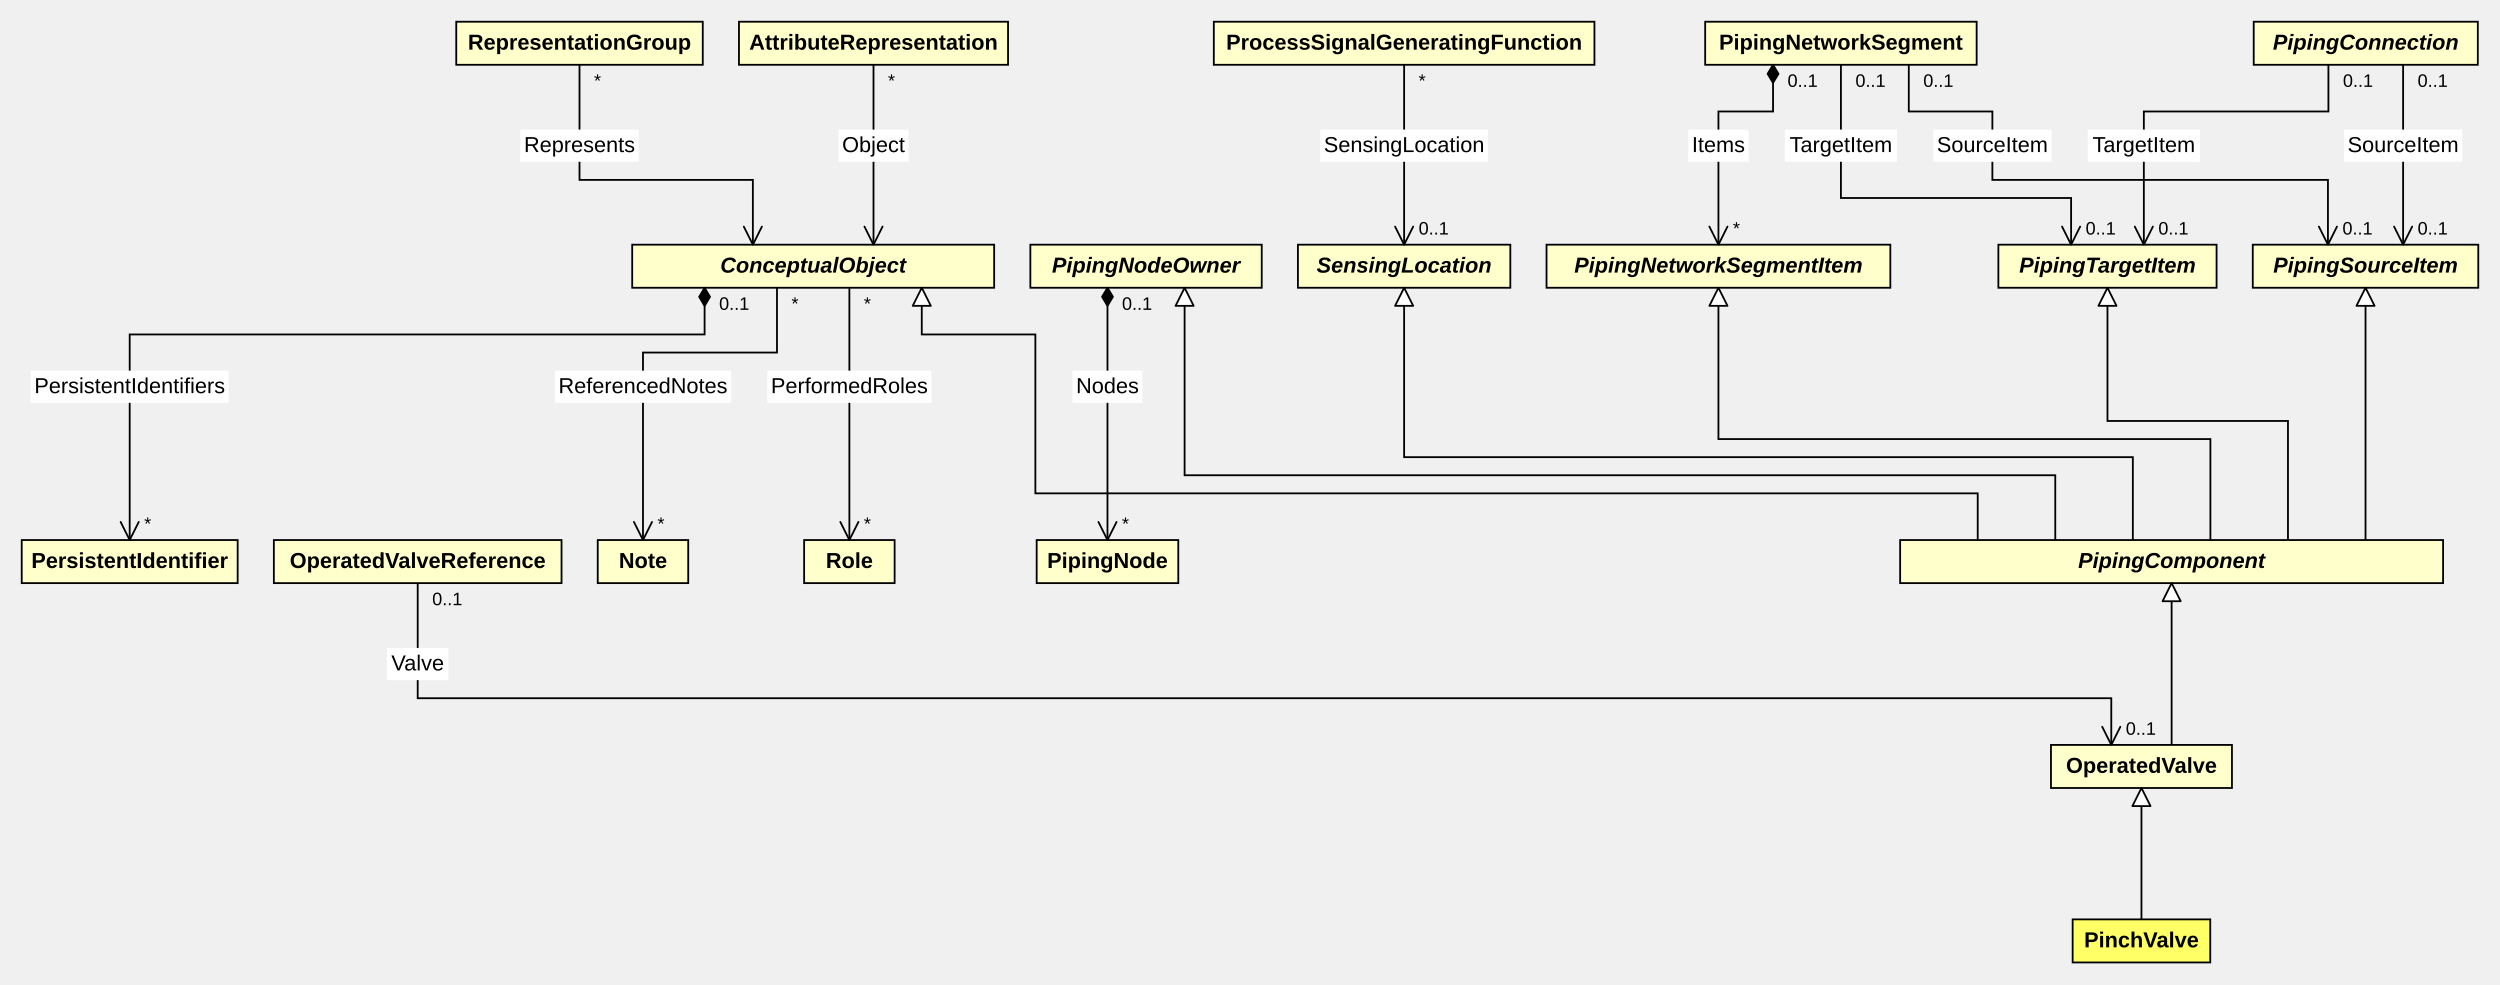
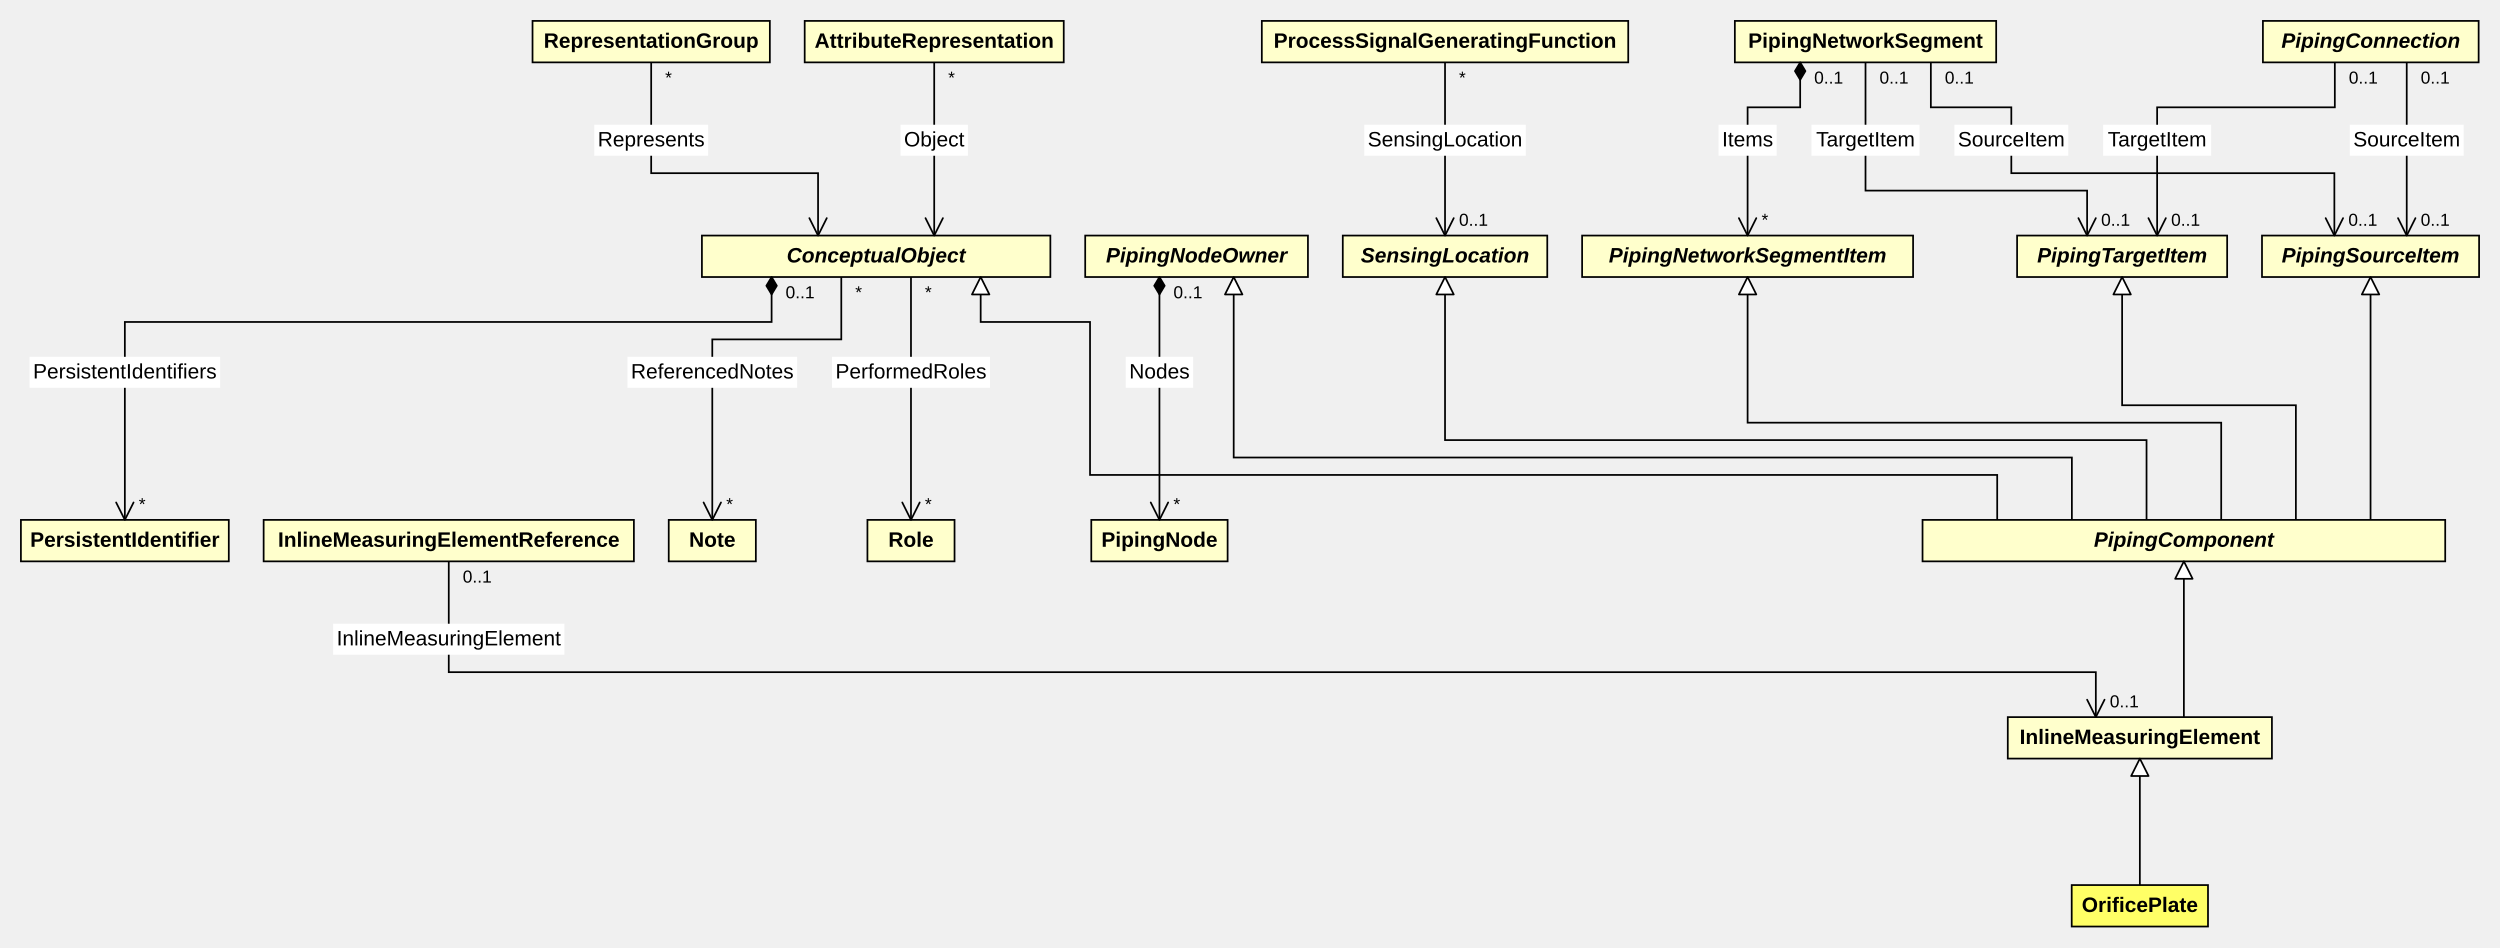
- <svg xmlns="http://www.w3.org/2000/svg" width="1381.367px" height="543.8px" viewBox="0.0 0.0 1381.367 543.8">
+ <svg xmlns="http://www.w3.org/2000/svg" width="1434.921px" height="543.8px" viewBox="0.0 0.0 1434.921 543.8">
  <style>
            .uml-foreground-stroke {
                stroke: black;
                stroke-width: 1px;
            }
            
            .uml-foreground-fill {
                fill: black;
            }
            
            .uml-background_color-type {
                fill: #ffffcc;
            }
            
            .uml-background_color-main_type {
                fill: #ffff66;
            }
            
            .uml-background_color-instance {
                fill: blue;
            }
            
            .uml-background_color-background {
                fill: white;
            }
            
            .uml-background_color-foreground {
                fill: black;
            }
            
            .uml-font-normal {
                font-family: Arial;
            }
            
            .uml-font-element {
                font-family: Arial;
            }
            
            .uml-fontsize-normal {
                font-size: 10px;
            }

            .uml-fontsize-large {
                font-size: 12px;
            }
            
            .uml-source_marker-closed_arrow {
                marker-start: url(#uml-marker-closed_arrow);
            }
            
            .uml-source_marker-open_arrow {
                marker-start: url(#uml-marker-open_arrow);
            }
            
            .uml-source_marker-filled_diamond {
                marker-start: url(#uml-marker-filled_diamond);
            }

            .uml-target_marker-closed_arrow {
                marker-end: url(#uml-marker-closed_arrow);
            }
            
            .uml-target_marker-open_arrow {
                marker-end: url(#uml-marker-open_arrow);
            }
            
            .uml-target_marker-filled_diamond {
                marker-end: url(#uml-marker-filled_diamond);
            }

            </style>
  <defs>
    <marker id="uml-marker-closed_arrow" viewBox="-2 -2 14 14" refX="10" refY="5.0" markerWidth="14" markerHeight="14" orient="auto-start-reverse">
      <path d="M 0 0 L 10 5.0 L 0 10 Z" stroke-linejoin="round" stroke-linecap="round" class="uml-foreground-stroke uml-background_color-background" />
    </marker>
    <marker id="uml-marker-open_arrow" viewBox="-2 -2 14 14" refX="10" refY="5.0" markerWidth="14" markerHeight="14" orient="auto-start-reverse">
      <path d="M 0 0 L 10 5.0 L 0 10" stroke-linejoin="round" stroke-linecap="round" fill="none" class="uml-foreground-stroke" />
    </marker>
    <marker id="uml-marker-filled_diamond" viewBox="-2 -2 14 14" refX="10" refY="5.0" markerWidth="14" markerHeight="14" orient="auto-start-reverse">
      <path d="M 0 5.0 L      5.0 2.0        10 5.0      5.0 8.0 Z       " stroke-linejoin="round" stroke-linecap="round" class="uml-foreground-stroke uml-background_color-foreground" />
    </marker>
  </defs>
-   <rect class="uml-background_color-type uml-foreground-stroke" x="349.321" y="135.2" width="200.0" height="23.8" />
-   <text x="449.321" text-anchor="middle" font-size="0px" y="150.64">
+   <rect class="uml-background_color-type uml-foreground-stroke" x="402.875" y="135.2" width="200.0" height="23.8" />
+   <text x="502.875" text-anchor="middle" font-size="0px" y="150.64">
    <a href="../dexpi-models/Core/ConceptualObject.html">
      <tspan class="uml-foreground-fill uml-font-element uml-fontsize-large" font-weight="bold" font-style="italic">ConceptualObject</tspan>
    </a>
  </text>
-   <rect class="uml-background_color-type uml-foreground-stroke" x="717.161" y="135.2" width="117.369" height="23.8" />
-   <text x="775.845" text-anchor="middle" font-size="0px" y="150.64">
+   <rect class="uml-background_color-type uml-foreground-stroke" x="770.715" y="135.2" width="117.369" height="23.8" />
+   <text x="829.399" text-anchor="middle" font-size="0px" y="150.64">
    <a href="../dexpi-models/Plant/Instrumentation/SensingLocation.html">
      <tspan class="uml-foreground-fill uml-font-element uml-fontsize-large" font-weight="bold" font-style="italic">SensingLocation</tspan>
    </a>
  </text>
-   <rect class="uml-background_color-type uml-foreground-stroke" x="1049.921" y="298.4" width="300.0" height="23.8" />
-   <text x="1199.921" text-anchor="middle" font-size="0px" y="313.84">
+   <rect class="uml-background_color-type uml-foreground-stroke" x="1103.475" y="298.4" width="300.0" height="23.8" />
+   <text x="1253.475" text-anchor="middle" font-size="0px" y="313.84">
    <a href="../dexpi-models/Plant/Piping/PipingComponent.html">
      <tspan class="uml-foreground-fill uml-font-element uml-fontsize-large" font-weight="bold" font-style="italic">PipingComponent</tspan>
    </a>
  </text>
-   <rect class="uml-background_color-type uml-foreground-stroke" x="1245.285" y="12.0" width="123.82" height="23.8" />
-   <text x="1307.195" text-anchor="middle" font-size="0px" y="27.44">
+   <rect class="uml-background_color-type uml-foreground-stroke" x="1298.839" y="12.0" width="123.82" height="23.8" />
+   <text x="1360.749" text-anchor="middle" font-size="0px" y="27.44">
    <a href="../dexpi-models/Plant/Piping/PipingConnection.html">
      <tspan class="uml-foreground-fill uml-font-element uml-fontsize-large" font-weight="bold" font-style="italic">PipingConnection</tspan>
    </a>
  </text>
-   <rect class="uml-background_color-type uml-foreground-stroke" x="854.529" y="135.2" width="189.969" height="23.8" />
-   <text x="949.514" text-anchor="middle" font-size="0px" y="150.64">
+   <rect class="uml-background_color-type uml-foreground-stroke" x="908.083" y="135.2" width="189.969" height="23.8" />
+   <text x="1003.068" text-anchor="middle" font-size="0px" y="150.64">
    <a href="../dexpi-models/Plant/Piping/PipingNetworkSegmentItem.html">
      <tspan class="uml-foreground-fill uml-font-element uml-fontsize-large" font-weight="bold" font-style="italic">PipingNetworkSegmentItem</tspan>
    </a>
  </text>
-   <rect class="uml-background_color-type uml-foreground-stroke" x="569.321" y="135.2" width="127.84" height="23.8" />
-   <text x="633.241" text-anchor="middle" font-size="0px" y="150.64">
+   <rect class="uml-background_color-type uml-foreground-stroke" x="622.875" y="135.2" width="127.84" height="23.8" />
+   <text x="686.795" text-anchor="middle" font-size="0px" y="150.64">
    <a href="../dexpi-models/Plant/Piping/PipingNodeOwner.html">
      <tspan class="uml-foreground-fill uml-font-element uml-fontsize-large" font-weight="bold" font-style="italic">PipingNodeOwner</tspan>
    </a>
  </text>
-   <rect class="uml-background_color-type uml-foreground-stroke" x="1244.76" y="135.2" width="124.607" height="23.8" />
-   <text x="1307.064" text-anchor="middle" font-size="0px" y="150.64">
+   <rect class="uml-background_color-type uml-foreground-stroke" x="1298.314" y="135.2" width="124.607" height="23.8" />
+   <text x="1360.618" text-anchor="middle" font-size="0px" y="150.64">
    <a href="../dexpi-models/Plant/Piping/PipingSourceItem.html">
      <tspan class="uml-foreground-fill uml-font-element uml-fontsize-large" font-weight="bold" font-style="italic">PipingSourceItem</tspan>
    </a>
  </text>
-   <rect class="uml-background_color-type uml-foreground-stroke" x="1104.194" y="135.2" width="120.566" height="23.8" />
-   <text x="1164.477" text-anchor="middle" font-size="0px" y="150.64">
+   <rect class="uml-background_color-type uml-foreground-stroke" x="1157.748" y="135.2" width="120.566" height="23.8" />
+   <text x="1218.031" text-anchor="middle" font-size="0px" y="150.64">
    <a href="../dexpi-models/Plant/Piping/PipingTargetItem.html">
      <tspan class="uml-foreground-fill uml-font-element uml-fontsize-large" font-weight="bold" font-style="italic">PipingTargetItem</tspan>
    </a>
  </text>
-   <rect class="uml-background_color-type uml-foreground-stroke" x="408.312" y="12.0" width="148.684" height="23.8" />
-   <text x="482.654" text-anchor="middle" font-size="0px" y="27.44">
+   <rect class="uml-background_color-type uml-foreground-stroke" x="461.866" y="12.0" width="148.684" height="23.8" />
+   <text x="536.208" text-anchor="middle" font-size="0px" y="27.44">
    <a href="../dexpi-models/Core/Diagram/AttributeRepresentation.html">
      <tspan class="uml-foreground-fill uml-font-element uml-fontsize-large" font-weight="bold">AttributeRepresentation</tspan>
    </a>
  </text>
-   <rect class="uml-background_color-type uml-foreground-stroke" x="252.1" y="12.0" width="136.212" height="23.8" />
-   <text x="320.206" text-anchor="middle" font-size="0px" y="27.44">
+   <rect class="uml-background_color-type uml-foreground-stroke" x="305.654" y="12.0" width="136.212" height="23.8" />
+   <text x="373.76" text-anchor="middle" font-size="0px" y="27.44">
    <a href="../dexpi-models/Core/Diagram/RepresentationGroup.html">
      <tspan class="uml-foreground-fill uml-font-element uml-fontsize-large" font-weight="bold">RepresentationGroup</tspan>
    </a>
  </text>
-   <rect class="uml-background_color-type uml-foreground-stroke" x="330.277" y="298.4" width="50.0" height="23.8" />
-   <text x="355.277" text-anchor="middle" font-size="0px" y="313.84">
+   <rect class="uml-background_color-type uml-foreground-stroke" x="383.831" y="298.4" width="50.0" height="23.8" />
+   <text x="408.831" text-anchor="middle" font-size="0px" y="313.84">
    <a href="../dexpi-models/Core/Note.html">
      <tspan class="uml-foreground-fill uml-font-element uml-fontsize-large" font-weight="bold">Note</tspan>
    </a>
  </text>
  <rect class="uml-background_color-type uml-foreground-stroke" x="12.0" y="298.4" width="119.319" height="23.8" />
  <text x="71.659" text-anchor="middle" font-size="0px" y="313.84">
    <a href="../dexpi-models/Core/PersistentIdentifier.html">
      <tspan class="uml-foreground-fill uml-font-element uml-fontsize-large" font-weight="bold">PersistentIdentifier</tspan>
    </a>
  </text>
-   <rect class="uml-background_color-type uml-foreground-stroke" x="444.321" y="298.4" width="50.0" height="23.8" />
-   <text x="469.321" text-anchor="middle" font-size="0px" y="313.84">
+   <rect class="uml-background_color-type uml-foreground-stroke" x="497.875" y="298.4" width="50.0" height="23.8" />
+   <text x="522.875" text-anchor="middle" font-size="0px" y="313.84">
    <a href="../dexpi-models/Core/Role.html">
      <tspan class="uml-foreground-fill uml-font-element uml-fontsize-large" font-weight="bold">Role</tspan>
    </a>
  </text>
-   <rect class="uml-background_color-main_type uml-foreground-stroke" x="1145.235" y="508" width="76.039" height="23.8" />
-   <text x="1183.254" text-anchor="middle" font-size="0px" y="523.44">
-     <tspan class="uml-foreground-fill uml-font-element uml-fontsize-large" font-weight="bold">PinchValve</tspan>
-   </text>
-   <rect class="uml-background_color-type uml-foreground-stroke" x="151.319" y="298.4" width="158.958" height="23.8" />
-   <text x="230.798" text-anchor="middle" font-size="0px" y="313.84">
-     <a href="../dexpi-models/Plant/Instrumentation/OperatedValveReference.html">
-       <tspan class="uml-foreground-fill uml-font-element uml-fontsize-large" font-weight="bold">OperatedValveReference</tspan>
-     </a>
-   </text>
-   <rect class="uml-background_color-type uml-foreground-stroke" x="670.688" y="12.0" width="210.314" height="23.8" />
-   <text x="775.845" text-anchor="middle" font-size="0px" y="27.44">
+   <rect class="uml-background_color-main_type uml-foreground-stroke" x="1189.095" y="508" width="78.224" height="23.8" />
+   <text x="1228.207" text-anchor="middle" font-size="0px" y="523.44">
+     <tspan class="uml-foreground-fill uml-font-element uml-fontsize-large" font-weight="bold">OrificePlate</tspan>
+   </text>
+   <rect class="uml-background_color-type uml-foreground-stroke" x="151.319" y="298.4" width="212.512" height="23.8" />
+   <text x="257.575" text-anchor="middle" font-size="0px" y="313.84">
+     <a href="../dexpi-models/Plant/Instrumentation/InlineMeasuringElementReference.html">
+       <tspan class="uml-foreground-fill uml-font-element uml-fontsize-large" font-weight="bold">InlineMeasuringElementReference</tspan>
+     </a>
+   </text>
+   <rect class="uml-background_color-type uml-foreground-stroke" x="724.242" y="12.0" width="210.314" height="23.8" />
+   <text x="829.399" text-anchor="middle" font-size="0px" y="27.44">
    <a href="../dexpi-models/Plant/Instrumentation/ProcessSignalGeneratingFunction.html">
      <tspan class="uml-foreground-fill uml-font-element uml-fontsize-large" font-weight="bold">ProcessSignalGeneratingFunction</tspan>
    </a>
  </text>
-   <rect class="uml-background_color-type uml-foreground-stroke" x="1133.254" y="411.6" width="100.0" height="23.8" />
-   <text x="1183.254" text-anchor="middle" font-size="0px" y="427.04">
-     <a href="../dexpi-models/Plant/Piping/OperatedValve.html">
-       <tspan class="uml-foreground-fill uml-font-element uml-fontsize-large" font-weight="bold">OperatedValve</tspan>
-     </a>
-   </text>
-   <rect class="uml-background_color-type uml-foreground-stroke" x="942.192" y="12.0" width="150.0" height="23.8" />
-   <text x="1017.192" text-anchor="middle" font-size="0px" y="27.44">
+   <rect class="uml-background_color-type uml-foreground-stroke" x="1152.402" y="411.6" width="151.61" height="23.8" />
+   <text x="1228.207" text-anchor="middle" font-size="0px" y="427.04">
+     <a href="../dexpi-models/Plant/Piping/InlineMeasuringElement.html">
+       <tspan class="uml-foreground-fill uml-font-element uml-fontsize-large" font-weight="bold">InlineMeasuringElement</tspan>
+     </a>
+   </text>
+   <rect class="uml-background_color-type uml-foreground-stroke" x="995.747" y="12.0" width="150.0" height="23.8" />
+   <text x="1070.747" text-anchor="middle" font-size="0px" y="27.44">
    <a href="../dexpi-models/Plant/Piping/PipingNetworkSegment.html">
      <tspan class="uml-foreground-fill uml-font-element uml-fontsize-large" font-weight="bold">PipingNetworkSegment</tspan>
    </a>
  </text>
-   <rect class="uml-background_color-type uml-foreground-stroke" x="572.809" y="298.4" width="78.249" height="23.8" />
-   <text x="611.934" text-anchor="middle" font-size="0px" y="313.84">
+   <rect class="uml-background_color-type uml-foreground-stroke" x="626.363" y="298.4" width="78.249" height="23.8" />
+   <text x="665.488" text-anchor="middle" font-size="0px" y="313.84">
    <a href="../dexpi-models/Plant/Piping/PipingNode.html">
      <tspan class="uml-foreground-fill uml-font-element uml-fontsize-large" font-weight="bold">PipingNode</tspan>
    </a>
  </text>
-   <polyline class="uml-foreground-stroke uml-source_marker-closed_arrow" points="509.321,159.0 509.321,184.8 572.09,184.8 572.09,213.2 572.09,214.2 572.09,272.6 1092.778,272.6 1092.778,298.4" fill="none" />
-   <polyline class="uml-foreground-stroke uml-source_marker-closed_arrow" points="775.845,159.0 775.845,213.2 775.845,214.2 775.845,252.6 1178.492,252.6 1178.492,298.4" fill="none" />
-   <polyline class="uml-foreground-stroke uml-source_marker-closed_arrow" points="1199.921,322.2 1199.921,366.4 1199.921,367.4 1199.921,411.6" fill="none" />
-   <polyline class="uml-foreground-stroke uml-source_marker-closed_arrow" points="949.514,159.0 949.514,213.2 949.514,214.2 949.514,242.6 1221.349,242.6 1221.349,298.4" fill="none" />
-   <polyline class="uml-foreground-stroke uml-source_marker-closed_arrow" points="654.547,159.0 654.547,213.2 654.547,214.2 654.547,262.6 1135.635,262.6 1135.635,298.4" fill="none" />
-   <polyline class="uml-foreground-stroke uml-source_marker-closed_arrow" points="1307.064,159.0 1307.064,213.2 1307.064,214.2 1307.064,298.4" fill="none" />
-   <polyline class="uml-foreground-stroke uml-source_marker-closed_arrow" points="1164.477,159.0 1164.477,213.2 1164.477,214.2 1164.477,232.6 1264.207,232.6 1264.207,298.4" fill="none" />
-   <polyline class="uml-foreground-stroke uml-source_marker-closed_arrow" points="1183.254,435.4 1183.254,471.2 1183.254,472.2 1183.254,508" fill="none" />
-   <rect class="uml-background_color-background " x="423.97" y="204.8" width="90.701" height="17.8" />
-   <text x="469.321" text-anchor="middle" font-size="0px" y="217.24">
+   <polyline class="uml-foreground-stroke uml-source_marker-closed_arrow" points="562.875,159.0 562.875,184.8 625.644,184.8 625.644,213.2 625.644,214.2 625.644,272.6 1146.332,272.6 1146.332,298.4" fill="none" />
+   <polyline class="uml-foreground-stroke uml-source_marker-closed_arrow" points="829.399,159.0 829.399,213.2 829.399,214.2 829.399,252.6 1232.046,252.6 1232.046,298.4" fill="none" />
+   <polyline class="uml-foreground-stroke uml-source_marker-closed_arrow" points="1253.475,322.2 1253.475,366.4 1253.475,367.4 1253.475,411.6" fill="none" />
+   <polyline class="uml-foreground-stroke uml-source_marker-closed_arrow" points="1003.068,159.0 1003.068,213.2 1003.068,214.2 1003.068,242.6 1274.903,242.6 1274.903,298.4" fill="none" />
+   <polyline class="uml-foreground-stroke uml-source_marker-closed_arrow" points="708.101,159.0 708.101,213.2 708.101,214.2 708.101,262.6 1189.189,262.6 1189.189,298.4" fill="none" />
+   <polyline class="uml-foreground-stroke uml-source_marker-closed_arrow" points="1360.618,159.0 1360.618,213.2 1360.618,214.2 1360.618,298.4" fill="none" />
+   <polyline class="uml-foreground-stroke uml-source_marker-closed_arrow" points="1218.031,159.0 1218.031,213.2 1218.031,214.2 1218.031,232.6 1317.761,232.6 1317.761,298.4" fill="none" />
+   <polyline class="uml-foreground-stroke uml-source_marker-closed_arrow" points="1228.207,435.4 1228.207,471.2 1228.207,472.2 1228.207,508" fill="none" />
+   <rect class="uml-background_color-background " x="477.524" y="204.8" width="90.701" height="17.8" />
+   <text x="522.875" text-anchor="middle" font-size="0px" y="217.24">
    <a href="../dexpi-models/Core/ConceptualObject.html#sp:core.conceptualobject.performedroles">
      <tspan class="uml-foreground-fill uml-font-element uml-fontsize-large">PerformedRoles</tspan>
    </a>
  </text>
-   <polyline class="uml-foreground-stroke" points="469.321,159.0 469.321,204.8" fill="none" />
-   <polyline class="uml-foreground-stroke uml-target_marker-open_arrow" points="469.321,222.6 469.321,298.4" fill="none" />
-   <text x="477.321" font-size="0px" y="171.2">
-     <tspan class="uml-foreground-fill uml-font-normal uml-fontsize-normal">*</tspan>
-   </text>
-   <text x="477.321" font-size="0px" y="292.8">
+   <polyline class="uml-foreground-stroke" points="522.875,159.0 522.875,204.8" fill="none" />
+   <polyline class="uml-foreground-stroke uml-target_marker-open_arrow" points="522.875,222.6 522.875,298.4" fill="none" />
+   <text x="530.875" font-size="0px" y="171.2">
+     <tspan class="uml-foreground-fill uml-font-normal uml-fontsize-normal">*</tspan>
+   </text>
+   <text x="530.875" font-size="0px" y="292.8">
    <tspan class="uml-foreground-fill uml-font-normal uml-fontsize-normal">*</tspan>
  </text>
  <rect class="uml-background_color-background " x="16.969" y="204.8" width="109.381" height="17.8" />
  <text x="71.659" text-anchor="middle" font-size="0px" y="217.24">
    <a href="../dexpi-models/Core/ConceptualObject.html#sp:core.conceptualobject.persistentidentifiers">
      <tspan class="uml-foreground-fill uml-font-element uml-fontsize-large">PersistentIdentifiers</tspan>
    </a>
  </text>
-   <polyline class="uml-foreground-stroke uml-source_marker-filled_diamond" points="389.321,159.0 389.321,184.8 71.659,184.8 71.659,204.8" fill="none" />
+   <polyline class="uml-foreground-stroke uml-source_marker-filled_diamond" points="442.875,159.0 442.875,184.8 71.659,184.8 71.659,204.8" fill="none" />
  <polyline class="uml-foreground-stroke uml-target_marker-open_arrow" points="71.659,222.6 71.659,298.4" fill="none" />
-   <text x="397.321" font-size="0px" y="171.2">
+   <text x="450.875" font-size="0px" y="171.2">
    <tspan class="uml-foreground-fill uml-font-normal uml-fontsize-normal">0..1</tspan>
  </text>
  <text x="79.659" font-size="0px" y="292.8">
    <tspan class="uml-foreground-fill uml-font-normal uml-fontsize-normal">*</tspan>
  </text>
-   <rect class="uml-background_color-background " x="306.583" y="204.8" width="97.387" height="17.8" />
-   <text x="355.277" text-anchor="middle" font-size="0px" y="217.24">
+   <rect class="uml-background_color-background " x="360.137" y="204.8" width="97.387" height="17.8" />
+   <text x="408.831" text-anchor="middle" font-size="0px" y="217.24">
    <a href="../dexpi-models/Core/ConceptualObject.html#sp:core.conceptualobject.referencednotes">
      <tspan class="uml-foreground-fill uml-font-element uml-fontsize-large">ReferencedNotes</tspan>
    </a>
  </text>
-   <polyline class="uml-foreground-stroke" points="429.321,159.0 429.321,194.8 355.277,194.8 355.277,204.8" fill="none" />
-   <polyline class="uml-foreground-stroke uml-target_marker-open_arrow" points="355.277,222.6 355.277,298.4" fill="none" />
-   <text x="437.321" font-size="0px" y="171.2">
-     <tspan class="uml-foreground-fill uml-font-normal uml-fontsize-normal">*</tspan>
-   </text>
-   <text x="363.277" font-size="0px" y="292.8">
-     <tspan class="uml-foreground-fill uml-font-normal uml-fontsize-normal">*</tspan>
-   </text>
-   <rect class="uml-background_color-background " x="463.313" y="71.6" width="38.682" height="17.8" />
-   <text x="482.654" text-anchor="middle" font-size="0px" y="84.04">
+   <polyline class="uml-foreground-stroke" points="482.875,159.0 482.875,194.8 408.831,194.8 408.831,204.8" fill="none" />
+   <polyline class="uml-foreground-stroke uml-target_marker-open_arrow" points="408.831,222.6 408.831,298.4" fill="none" />
+   <text x="490.875" font-size="0px" y="171.2">
+     <tspan class="uml-foreground-fill uml-font-normal uml-fontsize-normal">*</tspan>
+   </text>
+   <text x="416.831" font-size="0px" y="292.8">
+     <tspan class="uml-foreground-fill uml-font-normal uml-fontsize-normal">*</tspan>
+   </text>
+   <rect class="uml-background_color-background " x="516.867" y="71.6" width="38.682" height="17.8" />
+   <text x="536.208" text-anchor="middle" font-size="0px" y="84.04">
    <a href="../dexpi-models/Core/Diagram/AttributeRepresentation.html#sp:core.diagram.attributerepresentation.object">
      <tspan class="uml-foreground-fill uml-font-element uml-fontsize-large">Object</tspan>
    </a>
  </text>
-   <polyline class="uml-foreground-stroke" points="482.654,35.8 482.654,71.6" fill="none" />
-   <polyline class="uml-foreground-stroke uml-target_marker-open_arrow" points="482.654,89.4 482.654,135.2" fill="none" />
-   <text x="490.654" font-size="0px" y="48.0">
-     <tspan class="uml-foreground-fill uml-font-normal uml-fontsize-normal">*</tspan>
-   </text>
-   <rect class="uml-background_color-background " x="287.523" y="71.6" width="65.365" height="17.8" />
-   <text x="320.206" text-anchor="middle" font-size="0px" y="84.04">
+   <polyline class="uml-foreground-stroke" points="536.208,35.8 536.208,71.6" fill="none" />
+   <polyline class="uml-foreground-stroke uml-target_marker-open_arrow" points="536.208,89.4 536.208,135.2" fill="none" />
+   <text x="544.208" font-size="0px" y="48.0">
+     <tspan class="uml-foreground-fill uml-font-normal uml-fontsize-normal">*</tspan>
+   </text>
+   <rect class="uml-background_color-background " x="341.077" y="71.6" width="65.365" height="17.8" />
+   <text x="373.76" text-anchor="middle" font-size="0px" y="84.04">
    <a href="../dexpi-models/Core/Diagram/RepresentationGroup.html#sp:core.diagram.representationgroup.represents">
      <tspan class="uml-foreground-fill uml-font-element uml-fontsize-large">Represents</tspan>
    </a>
  </text>
-   <polyline class="uml-foreground-stroke" points="320.206,35.8 320.206,71.6" fill="none" />
-   <polyline class="uml-foreground-stroke uml-target_marker-open_arrow" points="320.206,89.4 320.206,99.4 415.987,99.4 415.987,135.2" fill="none" />
-   <text x="328.206" font-size="0px" y="48.0">
-     <tspan class="uml-foreground-fill uml-font-normal uml-fontsize-normal">*</tspan>
-   </text>
-   <rect class="uml-background_color-background " x="213.789" y="358" width="34.018" height="17.8" />
-   <text x="230.798" text-anchor="middle" font-size="0px" y="370.44">
-     <a href="../dexpi-models/Plant/Instrumentation/OperatedValveReference.html#sp:plant.instrumentation.operatedvalvereference.valve">
-       <tspan class="uml-foreground-fill uml-font-element uml-fontsize-large">Valve</tspan>
-     </a>
-   </text>
-   <polyline class="uml-foreground-stroke" points="230.798,322.2 230.798,358" fill="none" />
-   <polyline class="uml-foreground-stroke uml-target_marker-open_arrow" points="230.798,375.8 230.798,385.8 1166.587,385.8 1166.587,411.6" fill="none" />
-   <text x="238.798" font-size="0px" y="334.4">
-     <tspan class="uml-foreground-fill uml-font-normal uml-fontsize-normal">0..1</tspan>
-   </text>
-   <text x="1174.587" font-size="0px" y="406">
-     <tspan class="uml-foreground-fill uml-font-normal uml-fontsize-normal">0..1</tspan>
-   </text>
-   <rect class="uml-background_color-background " x="729.478" y="71.6" width="92.734" height="17.8" />
-   <text x="775.845" text-anchor="middle" font-size="0px" y="84.04">
+   <polyline class="uml-foreground-stroke" points="373.76,35.8 373.76,71.6" fill="none" />
+   <polyline class="uml-foreground-stroke uml-target_marker-open_arrow" points="373.76,89.4 373.76,99.4 469.541,99.4 469.541,135.2" fill="none" />
+   <text x="381.76" font-size="0px" y="48.0">
+     <tspan class="uml-foreground-fill uml-font-normal uml-fontsize-normal">*</tspan>
+   </text>
+   <rect class="uml-background_color-background " x="191.207" y="358" width="132.736" height="17.8" />
+   <text x="257.575" text-anchor="middle" font-size="0px" y="370.44">
+     <a href="../dexpi-models/Plant/Instrumentation/InlineMeasuringElementReference.html#sp:plant.instrumentation.inlinemeasuringelementreference.inlinemeasuringelement">
+       <tspan class="uml-foreground-fill uml-font-element uml-fontsize-large">InlineMeasuringElement</tspan>
+     </a>
+   </text>
+   <polyline class="uml-foreground-stroke" points="257.575,322.2 257.575,358" fill="none" />
+   <polyline class="uml-foreground-stroke uml-target_marker-open_arrow" points="257.575,375.8 257.575,385.8 1202.938,385.8 1202.938,411.6" fill="none" />
+   <text x="265.575" font-size="0px" y="334.4">
+     <tspan class="uml-foreground-fill uml-font-normal uml-fontsize-normal">0..1</tspan>
+   </text>
+   <text x="1210.938" font-size="0px" y="406">
+     <tspan class="uml-foreground-fill uml-font-normal uml-fontsize-normal">0..1</tspan>
+   </text>
+   <rect class="uml-background_color-background " x="783.032" y="71.6" width="92.734" height="17.8" />
+   <text x="829.399" text-anchor="middle" font-size="0px" y="84.04">
    <a href="../dexpi-models/Plant/Instrumentation/ProcessSignalGeneratingFunction.html#sp:plant.instrumentation.processsignalgeneratingfunction.sensinglocation">
      <tspan class="uml-foreground-fill uml-font-element uml-fontsize-large">SensingLocation</tspan>
    </a>
  </text>
-   <polyline class="uml-foreground-stroke" points="775.845,35.8 775.845,71.6" fill="none" />
-   <polyline class="uml-foreground-stroke uml-target_marker-open_arrow" points="775.845,89.4 775.845,135.2" fill="none" />
-   <text x="783.845" font-size="0px" y="48.0">
-     <tspan class="uml-foreground-fill uml-font-normal uml-fontsize-normal">*</tspan>
-   </text>
-   <text x="783.845" font-size="0px" y="129.6">
-     <tspan class="uml-foreground-fill uml-font-normal uml-fontsize-normal">0..1</tspan>
-   </text>
-   <rect class="uml-background_color-background " x="1295.152" y="71.6" width="65.359" height="17.8" />
-   <text x="1327.832" text-anchor="middle" font-size="0px" y="84.04">
+   <polyline class="uml-foreground-stroke" points="829.399,35.8 829.399,71.6" fill="none" />
+   <polyline class="uml-foreground-stroke uml-target_marker-open_arrow" points="829.399,89.4 829.399,135.2" fill="none" />
+   <text x="837.399" font-size="0px" y="48.0">
+     <tspan class="uml-foreground-fill uml-font-normal uml-fontsize-normal">*</tspan>
+   </text>
+   <text x="837.399" font-size="0px" y="129.6">
+     <tspan class="uml-foreground-fill uml-font-normal uml-fontsize-normal">0..1</tspan>
+   </text>
+   <rect class="uml-background_color-background " x="1348.706" y="71.6" width="65.359" height="17.8" />
+   <text x="1381.386" text-anchor="middle" font-size="0px" y="84.04">
    <a href="../dexpi-models/Plant/Piping/PipingConnection.html#sp:plant.piping.pipingconnection.sourceitem">
      <tspan class="uml-foreground-fill uml-font-element uml-fontsize-large">SourceItem</tspan>
    </a>
  </text>
-   <polyline class="uml-foreground-stroke" points="1327.832,35.8 1327.832,71.6" fill="none" />
-   <polyline class="uml-foreground-stroke uml-target_marker-open_arrow" points="1327.832,89.4 1327.832,135.2" fill="none" />
-   <text x="1335.832" font-size="0px" y="48.0">
-     <tspan class="uml-foreground-fill uml-font-normal uml-fontsize-normal">0..1</tspan>
-   </text>
-   <text x="1335.832" font-size="0px" y="129.6">
-     <tspan class="uml-foreground-fill uml-font-normal uml-fontsize-normal">0..1</tspan>
-   </text>
-   <rect class="uml-background_color-background " x="1153.562" y="71.6" width="62.02" height="17.8" />
-   <text x="1184.571" text-anchor="middle" font-size="0px" y="84.04">
+   <polyline class="uml-foreground-stroke" points="1381.386,35.8 1381.386,71.6" fill="none" />
+   <polyline class="uml-foreground-stroke uml-target_marker-open_arrow" points="1381.386,89.4 1381.386,135.2" fill="none" />
+   <text x="1389.386" font-size="0px" y="48.0">
+     <tspan class="uml-foreground-fill uml-font-normal uml-fontsize-normal">0..1</tspan>
+   </text>
+   <text x="1389.386" font-size="0px" y="129.6">
+     <tspan class="uml-foreground-fill uml-font-normal uml-fontsize-normal">0..1</tspan>
+   </text>
+   <rect class="uml-background_color-background " x="1207.116" y="71.6" width="62.02" height="17.8" />
+   <text x="1238.125" text-anchor="middle" font-size="0px" y="84.04">
    <a href="../dexpi-models/Plant/Piping/PipingConnection.html#sp:plant.piping.pipingconnection.targetitem">
      <tspan class="uml-foreground-fill uml-font-element uml-fontsize-large">TargetItem</tspan>
    </a>
  </text>
-   <polyline class="uml-foreground-stroke" points="1286.558,35.8 1286.558,61.6 1184.571,61.6 1184.571,71.6" fill="none" />
-   <polyline class="uml-foreground-stroke uml-target_marker-open_arrow" points="1184.571,89.4 1184.571,135.2" fill="none" />
-   <text x="1294.558" font-size="0px" y="48.0">
-     <tspan class="uml-foreground-fill uml-font-normal uml-fontsize-normal">0..1</tspan>
-   </text>
-   <text x="1192.571" font-size="0px" y="129.6">
-     <tspan class="uml-foreground-fill uml-font-normal uml-fontsize-normal">0..1</tspan>
-   </text>
-   <rect class="uml-background_color-background " x="932.845" y="71.6" width="33.338" height="17.8" />
-   <text x="949.514" text-anchor="middle" font-size="0px" y="84.04">
+   <polyline class="uml-foreground-stroke" points="1340.112,35.8 1340.112,61.6 1238.125,61.6 1238.125,71.6" fill="none" />
+   <polyline class="uml-foreground-stroke uml-target_marker-open_arrow" points="1238.125,89.4 1238.125,135.2" fill="none" />
+   <text x="1348.112" font-size="0px" y="48.0">
+     <tspan class="uml-foreground-fill uml-font-normal uml-fontsize-normal">0..1</tspan>
+   </text>
+   <text x="1246.125" font-size="0px" y="129.6">
+     <tspan class="uml-foreground-fill uml-font-normal uml-fontsize-normal">0..1</tspan>
+   </text>
+   <rect class="uml-background_color-background " x="986.399" y="71.6" width="33.338" height="17.8" />
+   <text x="1003.068" text-anchor="middle" font-size="0px" y="84.04">
    <a href="../dexpi-models/Plant/Piping/PipingNetworkSegment.html#sp:plant.piping.pipingnetworksegment.items">
      <tspan class="uml-foreground-fill uml-font-element uml-fontsize-large">Items</tspan>
    </a>
  </text>
-   <polyline class="uml-foreground-stroke uml-source_marker-filled_diamond" points="979.692,35.8 979.692,61.6 949.514,61.6 949.514,71.6" fill="none" />
-   <polyline class="uml-foreground-stroke uml-target_marker-open_arrow" points="949.514,89.4 949.514,135.2" fill="none" />
-   <text x="987.692" font-size="0px" y="48.0">
-     <tspan class="uml-foreground-fill uml-font-normal uml-fontsize-normal">0..1</tspan>
-   </text>
-   <text x="957.514" font-size="0px" y="129.6">
-     <tspan class="uml-foreground-fill uml-font-normal uml-fontsize-normal">*</tspan>
-   </text>
-   <rect class="uml-background_color-background " x="1068.202" y="71.6" width="65.359" height="17.8" />
-   <text x="1100.882" text-anchor="middle" font-size="0px" y="84.04">
+   <polyline class="uml-foreground-stroke uml-source_marker-filled_diamond" points="1033.247,35.8 1033.247,61.6 1003.068,61.6 1003.068,71.6" fill="none" />
+   <polyline class="uml-foreground-stroke uml-target_marker-open_arrow" points="1003.068,89.4 1003.068,135.2" fill="none" />
+   <text x="1041.247" font-size="0px" y="48.0">
+     <tspan class="uml-foreground-fill uml-font-normal uml-fontsize-normal">0..1</tspan>
+   </text>
+   <text x="1011.068" font-size="0px" y="129.6">
+     <tspan class="uml-foreground-fill uml-font-normal uml-fontsize-normal">*</tspan>
+   </text>
+   <rect class="uml-background_color-background " x="1121.756" y="71.6" width="65.359" height="17.8" />
+   <text x="1154.436" text-anchor="middle" font-size="0px" y="84.04">
    <a href="../dexpi-models/Plant/Piping/PipingNetworkSegment.html#sp:plant.piping.pipingnetworksegment.sourceitem">
      <tspan class="uml-foreground-fill uml-font-element uml-fontsize-large">SourceItem</tspan>
    </a>
  </text>
-   <polyline class="uml-foreground-stroke" points="1054.692,35.8 1054.692,61.6 1100.882,61.6 1100.882,71.6" fill="none" />
-   <polyline class="uml-foreground-stroke uml-target_marker-open_arrow" points="1100.882,89.4 1100.882,99.4 1286.296,99.4 1286.296,135.2" fill="none" />
-   <text x="1062.692" font-size="0px" y="48.0">
-     <tspan class="uml-foreground-fill uml-font-normal uml-fontsize-normal">0..1</tspan>
-   </text>
-   <text x="1294.296" font-size="0px" y="129.6">
-     <tspan class="uml-foreground-fill uml-font-normal uml-fontsize-normal">0..1</tspan>
-   </text>
-   <rect class="uml-background_color-background " x="986.183" y="71.6" width="62.02" height="17.8" />
-   <text x="1017.192" text-anchor="middle" font-size="0px" y="84.04">
+   <polyline class="uml-foreground-stroke" points="1108.247,35.8 1108.247,61.6 1154.436,61.6 1154.436,71.6" fill="none" />
+   <polyline class="uml-foreground-stroke uml-target_marker-open_arrow" points="1154.436,89.4 1154.436,99.4 1339.85,99.4 1339.85,135.2" fill="none" />
+   <text x="1116.247" font-size="0px" y="48.0">
+     <tspan class="uml-foreground-fill uml-font-normal uml-fontsize-normal">0..1</tspan>
+   </text>
+   <text x="1347.85" font-size="0px" y="129.6">
+     <tspan class="uml-foreground-fill uml-font-normal uml-fontsize-normal">0..1</tspan>
+   </text>
+   <rect class="uml-background_color-background " x="1039.737" y="71.6" width="62.02" height="17.8" />
+   <text x="1070.747" text-anchor="middle" font-size="0px" y="84.04">
    <a href="../dexpi-models/Plant/Piping/PipingNetworkSegment.html#sp:plant.piping.pipingnetworksegment.targetitem">
      <tspan class="uml-foreground-fill uml-font-element uml-fontsize-large">TargetItem</tspan>
    </a>
  </text>
-   <polyline class="uml-foreground-stroke" points="1017.192,35.8 1017.192,71.6" fill="none" />
-   <polyline class="uml-foreground-stroke uml-target_marker-open_arrow" points="1017.192,89.4 1017.192,109.4 1144.383,109.4 1144.383,135.2" fill="none" />
-   <text x="1025.192" font-size="0px" y="48.0">
-     <tspan class="uml-foreground-fill uml-font-normal uml-fontsize-normal">0..1</tspan>
-   </text>
-   <text x="1152.383" font-size="0px" y="129.6">
-     <tspan class="uml-foreground-fill uml-font-normal uml-fontsize-normal">0..1</tspan>
-   </text>
-   <rect class="uml-background_color-background " x="592.59" y="204.8" width="38.688" height="17.8" />
-   <text x="611.934" text-anchor="middle" font-size="0px" y="217.24">
+   <polyline class="uml-foreground-stroke" points="1070.747,35.8 1070.747,71.6" fill="none" />
+   <polyline class="uml-foreground-stroke uml-target_marker-open_arrow" points="1070.747,89.4 1070.747,109.4 1197.937,109.4 1197.937,135.2" fill="none" />
+   <text x="1078.747" font-size="0px" y="48.0">
+     <tspan class="uml-foreground-fill uml-font-normal uml-fontsize-normal">0..1</tspan>
+   </text>
+   <text x="1205.937" font-size="0px" y="129.6">
+     <tspan class="uml-foreground-fill uml-font-normal uml-fontsize-normal">0..1</tspan>
+   </text>
+   <rect class="uml-background_color-background " x="646.144" y="204.8" width="38.688" height="17.8" />
+   <text x="665.488" text-anchor="middle" font-size="0px" y="217.24">
    <a href="../dexpi-models/Plant/Piping/PipingNodeOwner.html#sp:plant.piping.pipingnodeowner.nodes">
      <tspan class="uml-foreground-fill uml-font-element uml-fontsize-large">Nodes</tspan>
    </a>
  </text>
-   <polyline class="uml-foreground-stroke uml-source_marker-filled_diamond" points="611.934,159.0 611.934,204.8" fill="none" />
-   <polyline class="uml-foreground-stroke uml-target_marker-open_arrow" points="611.934,222.6 611.934,298.4" fill="none" />
-   <text x="619.934" font-size="0px" y="171.2">
-     <tspan class="uml-foreground-fill uml-font-normal uml-fontsize-normal">0..1</tspan>
-   </text>
-   <text x="619.934" font-size="0px" y="292.8">
+   <polyline class="uml-foreground-stroke uml-source_marker-filled_diamond" points="665.488,159.0 665.488,204.8" fill="none" />
+   <polyline class="uml-foreground-stroke uml-target_marker-open_arrow" points="665.488,222.6 665.488,298.4" fill="none" />
+   <text x="673.488" font-size="0px" y="171.2">
+     <tspan class="uml-foreground-fill uml-font-normal uml-fontsize-normal">0..1</tspan>
+   </text>
+   <text x="673.488" font-size="0px" y="292.8">
    <tspan class="uml-foreground-fill uml-font-normal uml-fontsize-normal">*</tspan>
  </text>
</svg>
